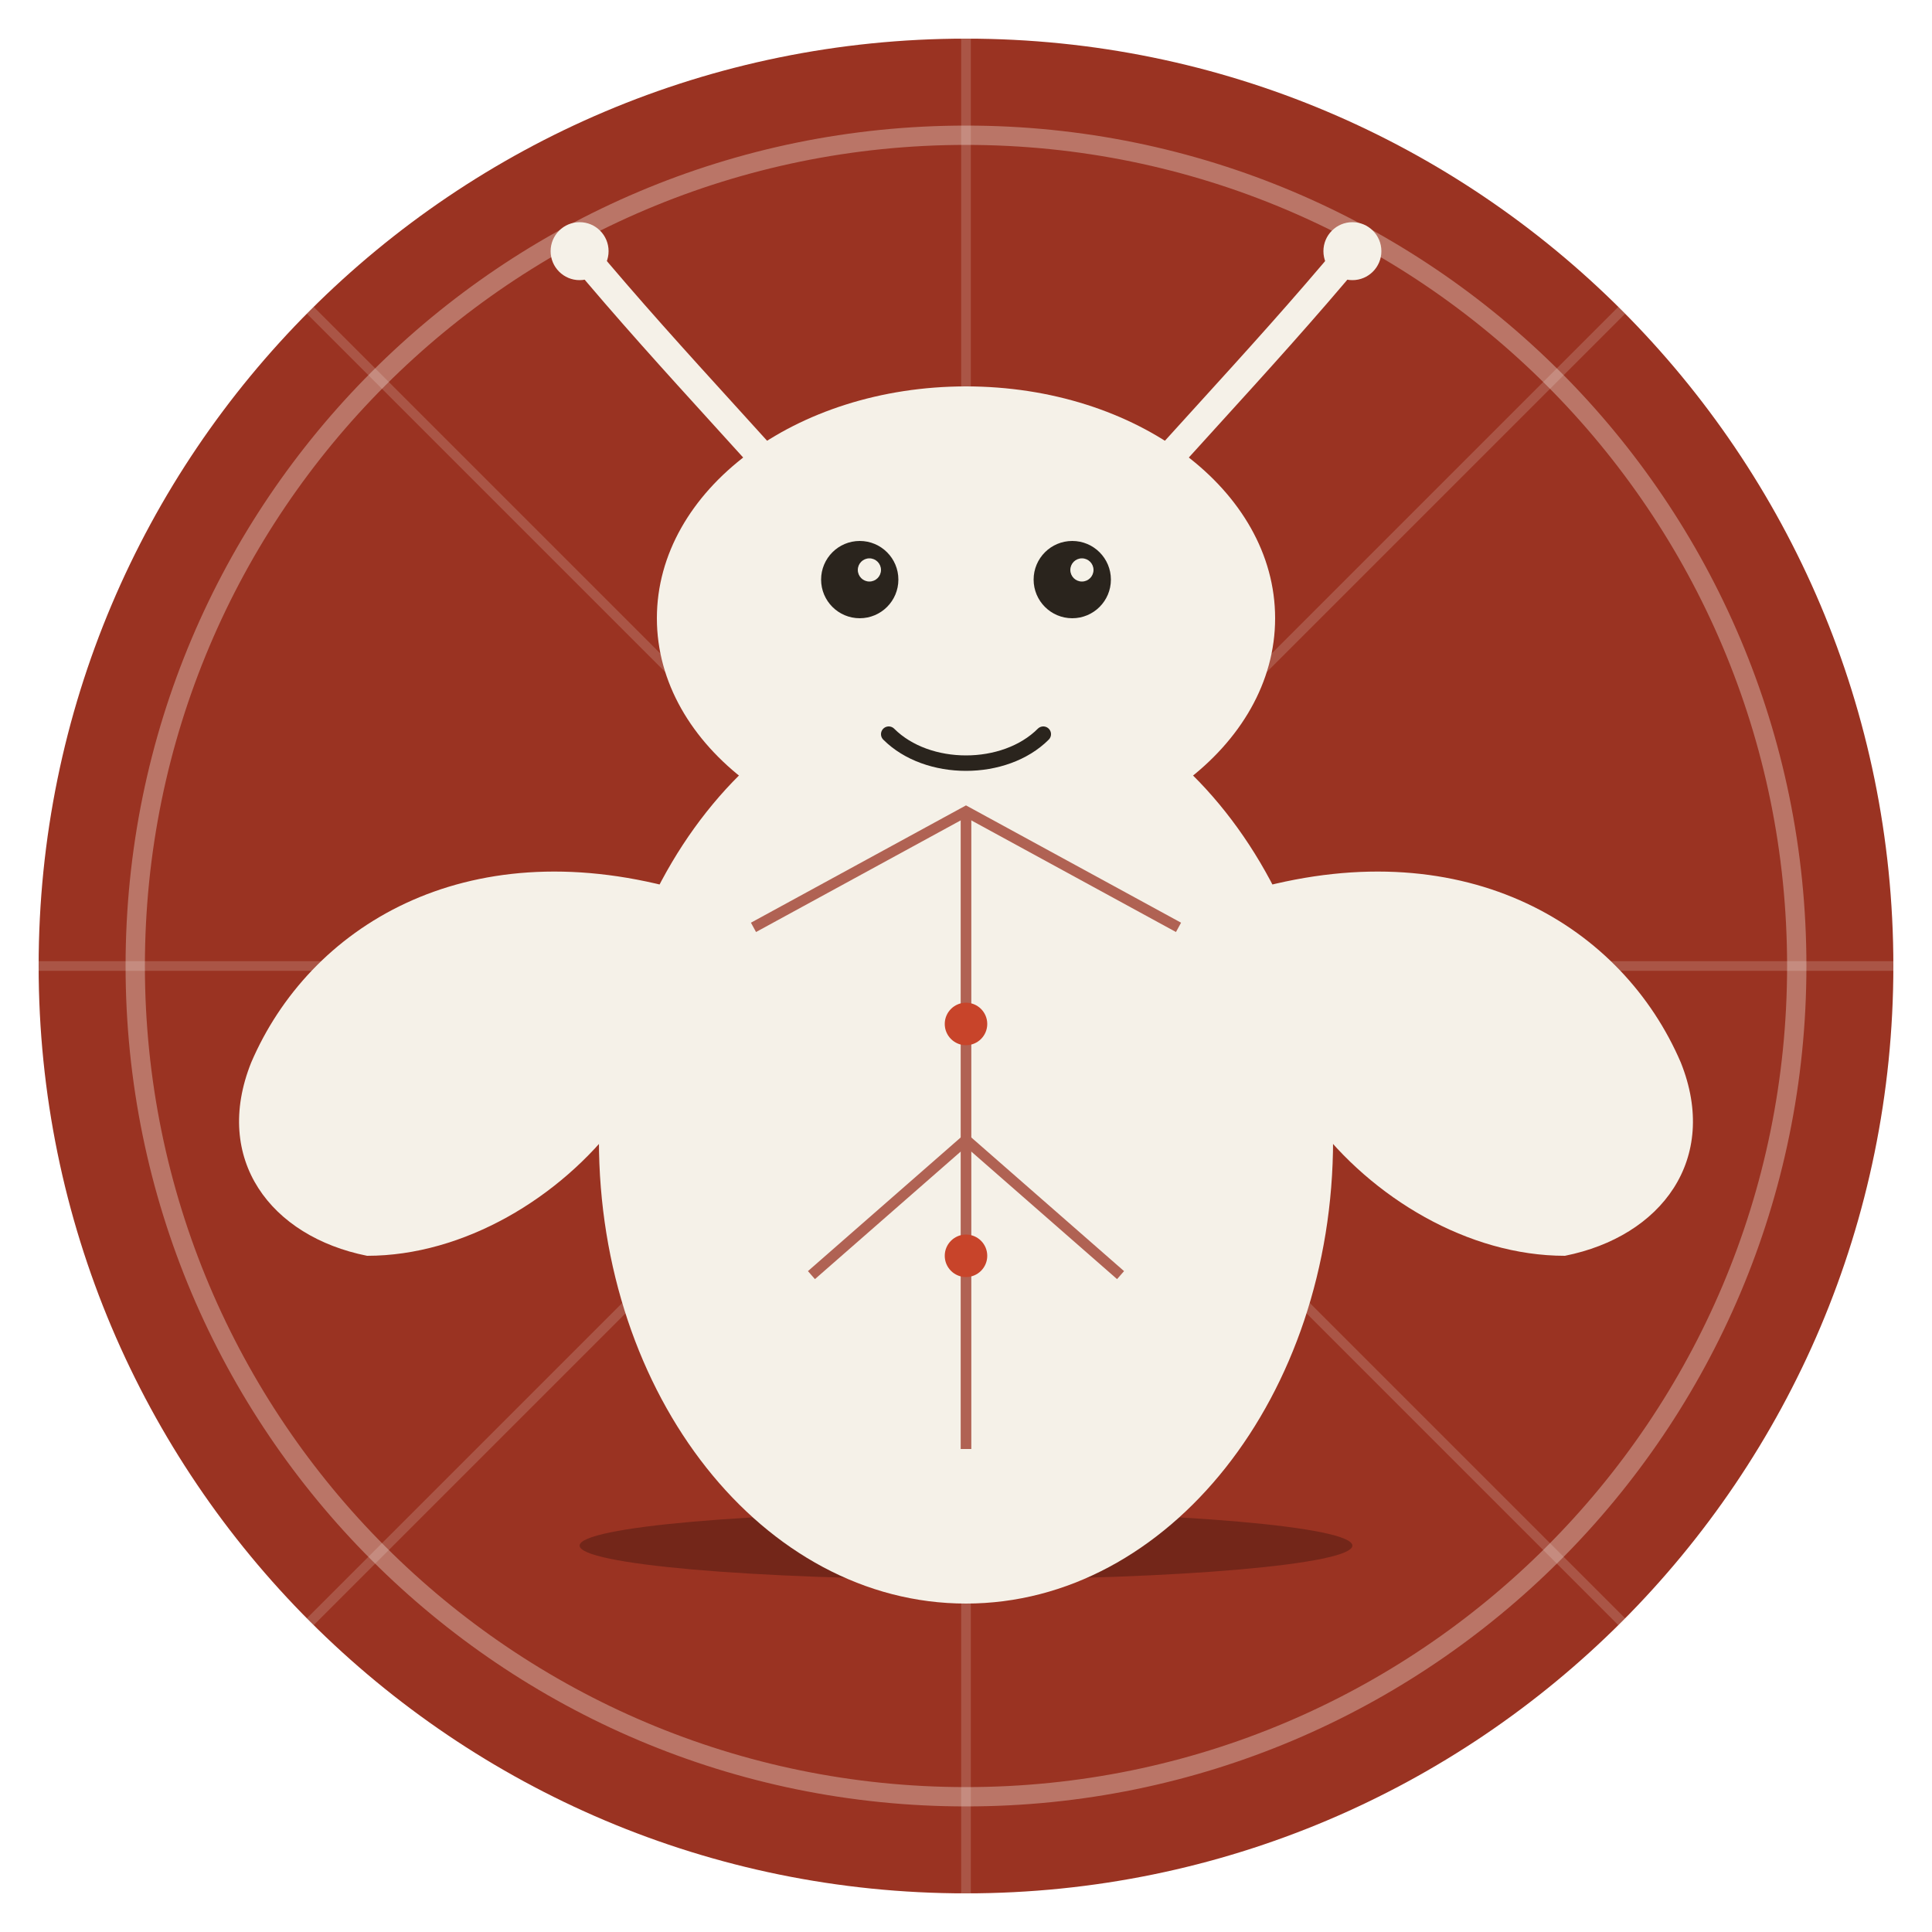
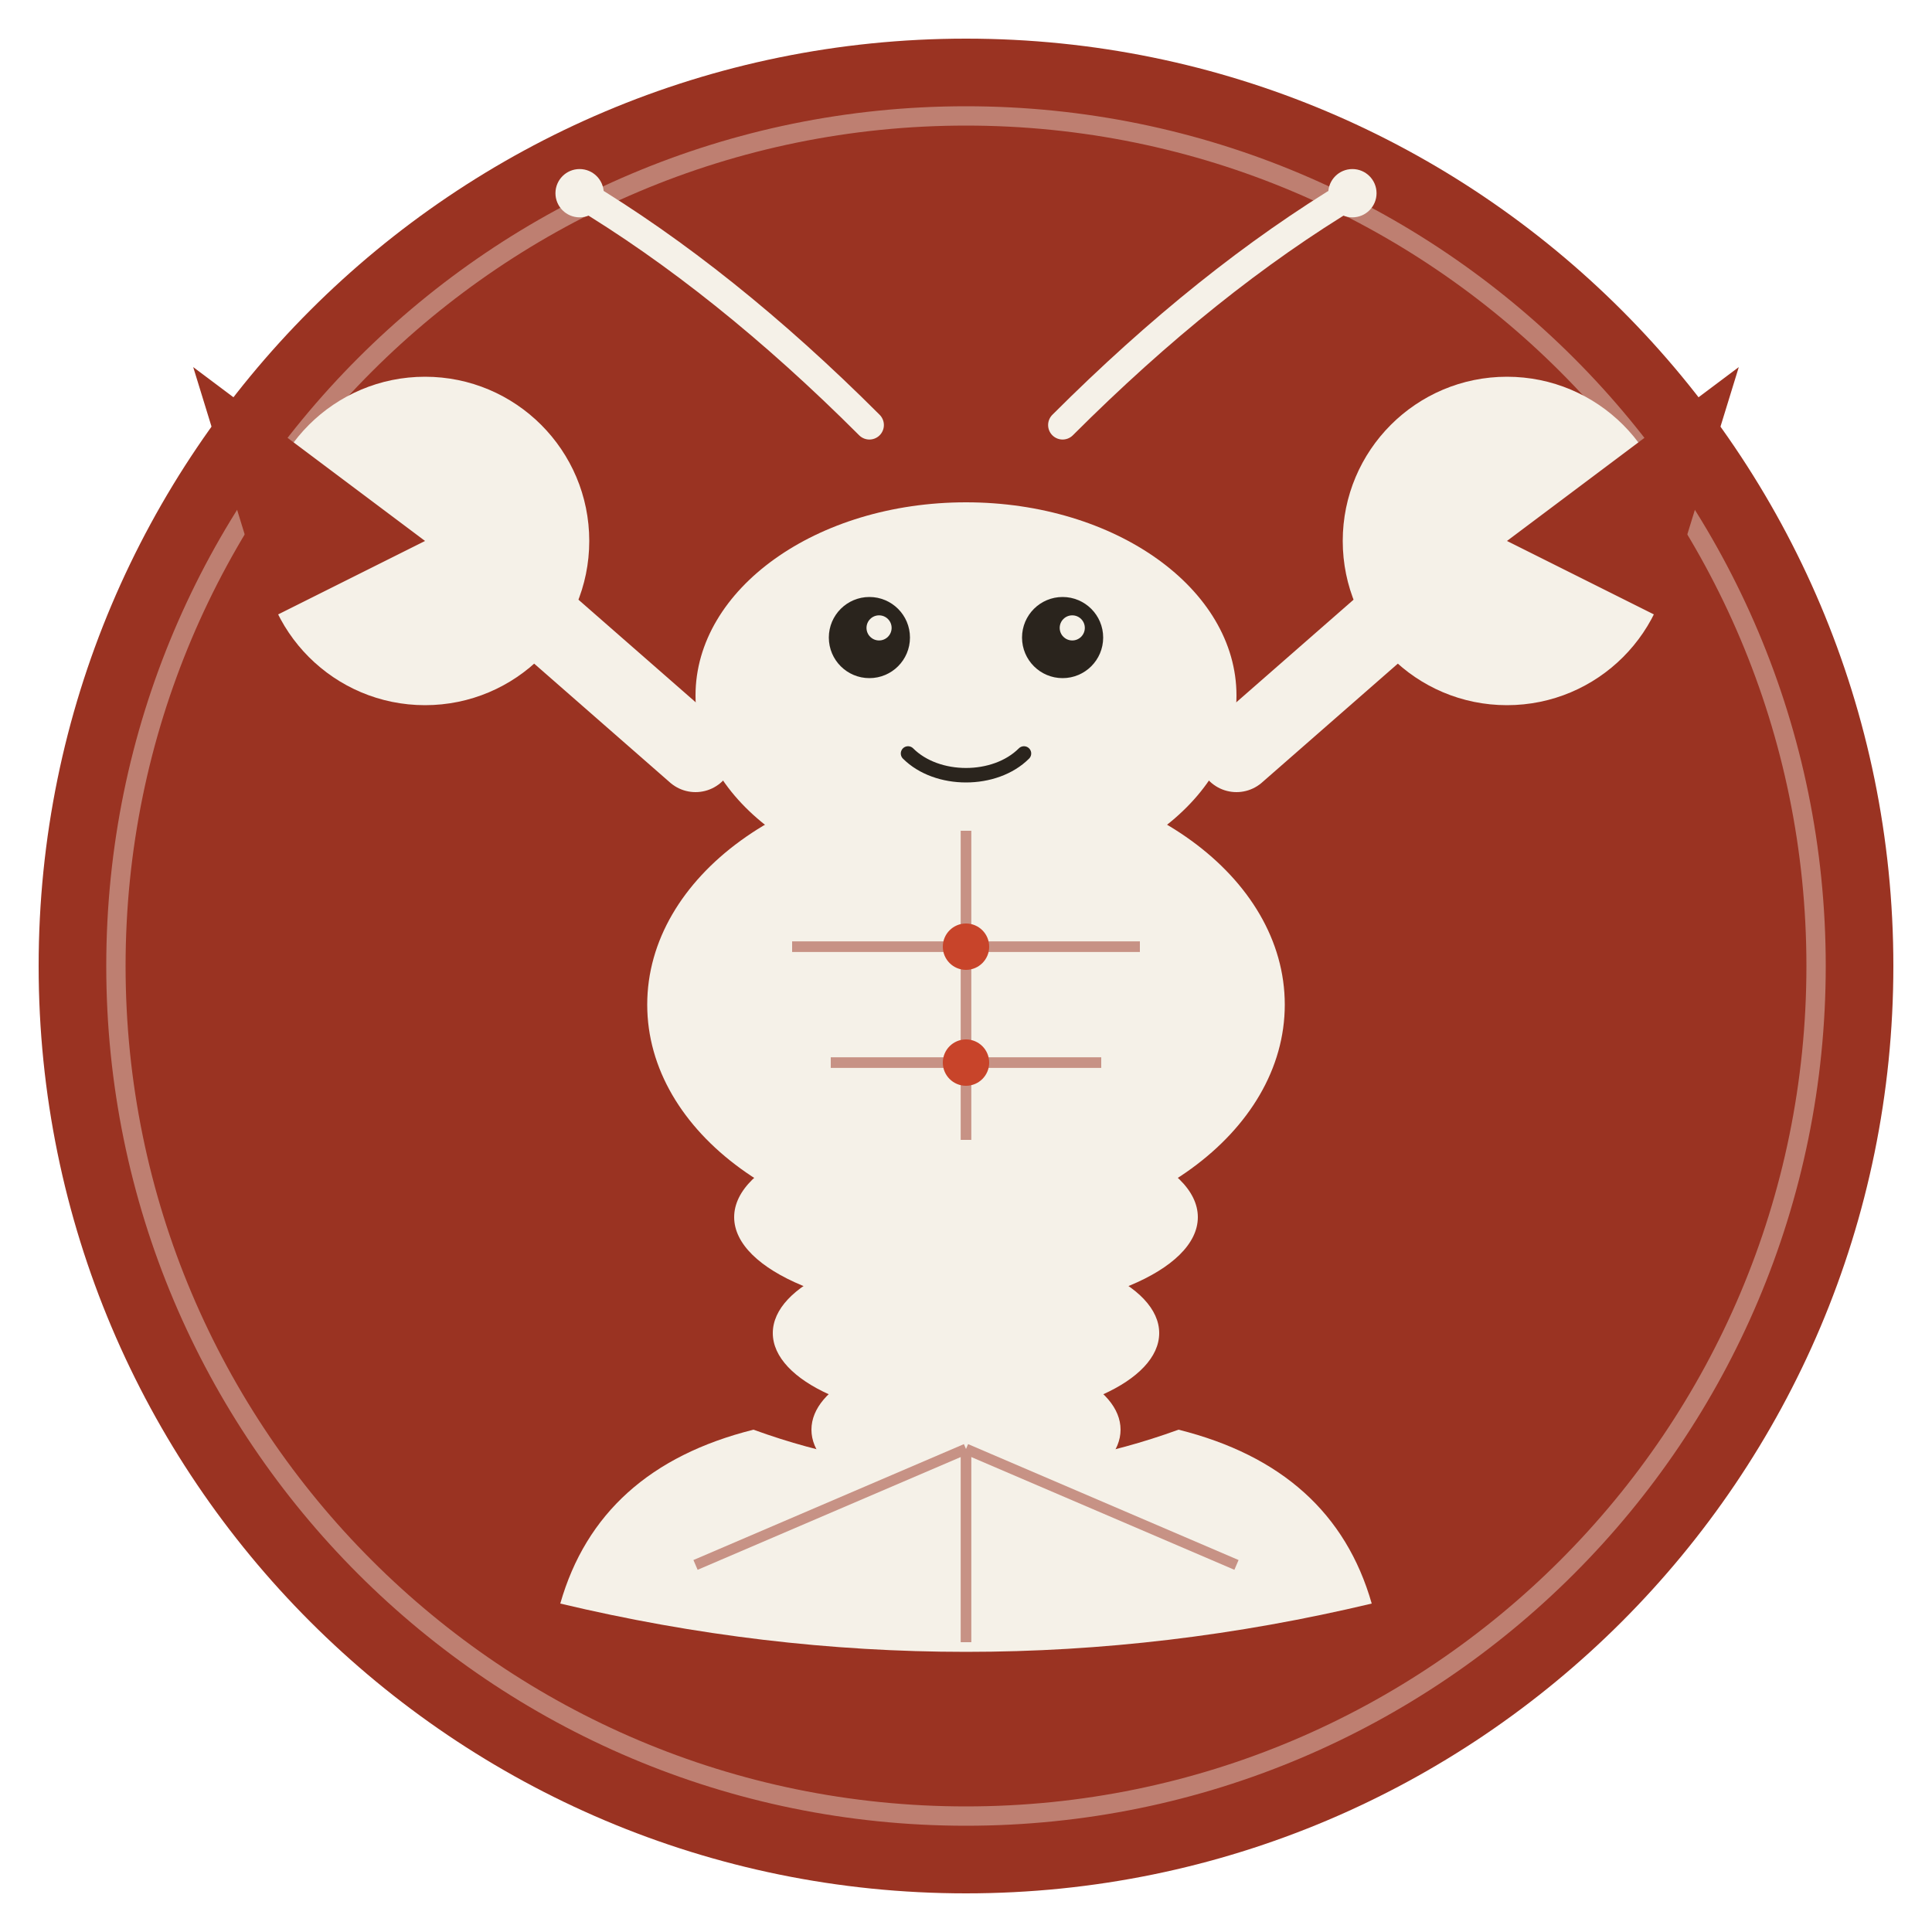
- <svg xmlns="http://www.w3.org/2000/svg" viewBox="0 0 200 200" role="img" aria-label="Mingjian silicon-crystal emblem">
+ <svg xmlns="http://www.w3.org/2000/svg" viewBox="0 0 200 200" role="img" aria-label="Mingjian silicon-crystal lobster emblem">
  <circle cx="100" cy="100" r="96" fill="#9A3322" />
-   <g stroke="#F5F1E8" stroke-width="1" opacity="0.18" fill="none">
-     <path d="M 100 4 L 100 196" />
-     <path d="M 4 100 L 196 100" />
-     <path d="M 32 32 L 168 168" />
-     <path d="M 168 32 L 32 168" />
+   <circle cx="100" cy="100" r="88" fill="none" stroke="#F5F1E8" stroke-width="2" opacity="0.4" />
+   <g fill="#F5F1E8">
+     <path d="M 90 44 C 80 34 70 26 60 20" stroke="#F5F1E8" stroke-width="3" fill="none" stroke-linecap="round" />
+     <path d="M 110 44 C 120 34 130 26 140 20" stroke="#F5F1E8" stroke-width="3" fill="none" stroke-linecap="round" />
+     <circle cx="60" cy="20" r="2.5" />
+     <circle cx="140" cy="20" r="2.5" />
+     <path d="M 56 64 L 72 78" stroke="#F5F1E8" stroke-width="8" stroke-linecap="round" />
+     <path d="M 144 64 L 128 78" stroke="#F5F1E8" stroke-width="8" stroke-linecap="round" />
+     <circle cx="44" cy="56" r="17" />
+     <polygon points="44,56 20,38 28,64" fill="#9A3322" />
+     <circle cx="156" cy="56" r="17" />
+     <polygon points="156,56 180,38 172,64" fill="#9A3322" />
+     <ellipse cx="100" cy="72" rx="28" ry="20" />
+     <ellipse cx="100" cy="104" rx="33" ry="24" />
+     <ellipse cx="100" cy="126" rx="24" ry="10" />
+     <ellipse cx="100" cy="138" rx="20" ry="9" />
+     <ellipse cx="100" cy="148" rx="16" ry="8" />
+     <path d="M 78 148 Q 62 152 58 166 Q 100 176 142 166 Q 138 152 122 148 Q 100 156 78 148 Z" />
  </g>
-   <circle cx="100" cy="100" r="86" fill="none" stroke="#F5F1E8" stroke-width="2" opacity="0.35" />
-   <g fill="#F5F1E8">
-     <ellipse cx="100" cy="160" rx="40" ry="3.5" opacity="0.25" fill="#000" />
-     <path d="M 90 60 C 80 48 70 38 60 26" stroke="#F5F1E8" stroke-width="3" fill="none" stroke-linecap="round" />
-     <path d="M 110 60 C 120 48 130 38 140 26" stroke="#F5F1E8" stroke-width="3" fill="none" stroke-linecap="round" />
-     <circle cx="60" cy="26" r="3" />
-     <circle cx="140" cy="26" r="3" />
-     <ellipse cx="100" cy="118" rx="38" ry="48" />
-     <ellipse cx="100" cy="64" rx="32" ry="24" />
-     <path d="M 70 92 C 48 86 32 96 26 110 C 22 120 28 128 38 130 C 48 130 58 124 64 116 C 70 108 74 100 72 96 Z" />
-     <path d="M 130 92 C 152 86 168 96 174 110 C 178 120 172 128 162 130 C 152 130 142 124 136 116 C 130 108 126 100 128 96 Z" />
+   <g stroke="#9A3322" stroke-width="1.1" opacity="0.5">
+     <line x1="100" y1="150" x2="100" y2="170" />
+     <line x1="100" y1="150" x2="72" y2="162" />
+     <line x1="100" y1="150" x2="128" y2="162" />
  </g>
-   <g stroke="#9A3322" stroke-width="1.1" fill="none" opacity="0.75">
-     <path d="M 78 96 L 100 84 L 122 96" />
-     <path d="M 84 132 L 100 118 L 116 132" />
-     <path d="M 100 84 L 100 150" />
+   <g stroke="#9A3322" stroke-width="1.1" fill="none" opacity="0.5">
+     <line x1="82" y1="98" x2="118" y2="98" />
+     <line x1="100" y1="86" x2="100" y2="118" />
+     <line x1="86" y1="110" x2="114" y2="110" />
  </g>
-   <circle cx="100" cy="130" r="2.2" fill="#C8442A" />
-   <circle cx="100" cy="106" r="2.2" fill="#C8442A" />
-   <circle cx="89" cy="60" r="4" fill="#2a241d" />
-   <circle cx="111" cy="60" r="4" fill="#2a241d" />
-   <circle cx="90" cy="59" r="1.2" fill="#F5F1E8" />
-   <circle cx="112" cy="59" r="1.2" fill="#F5F1E8" />
-   <path d="M 92 76 C 96 80 104 80 108 76" stroke="#2a241d" stroke-width="1.6" fill="none" stroke-linecap="round" />
+   <circle cx="100" cy="98" r="2.4" fill="#C8442A" />
+   <circle cx="100" cy="110" r="2.4" fill="#C8442A" />
+   <circle cx="90" cy="66" r="4.2" fill="#2a241d" />
+   <circle cx="110" cy="66" r="4.2" fill="#2a241d" />
+   <circle cx="91" cy="65" r="1.3" fill="#F5F1E8" />
+   <circle cx="111" cy="65" r="1.3" fill="#F5F1E8" />
+   <path d="M 94 78 C 97 81 103 81 106 78" stroke="#2a241d" stroke-width="1.5" fill="none" stroke-linecap="round" />
</svg>
